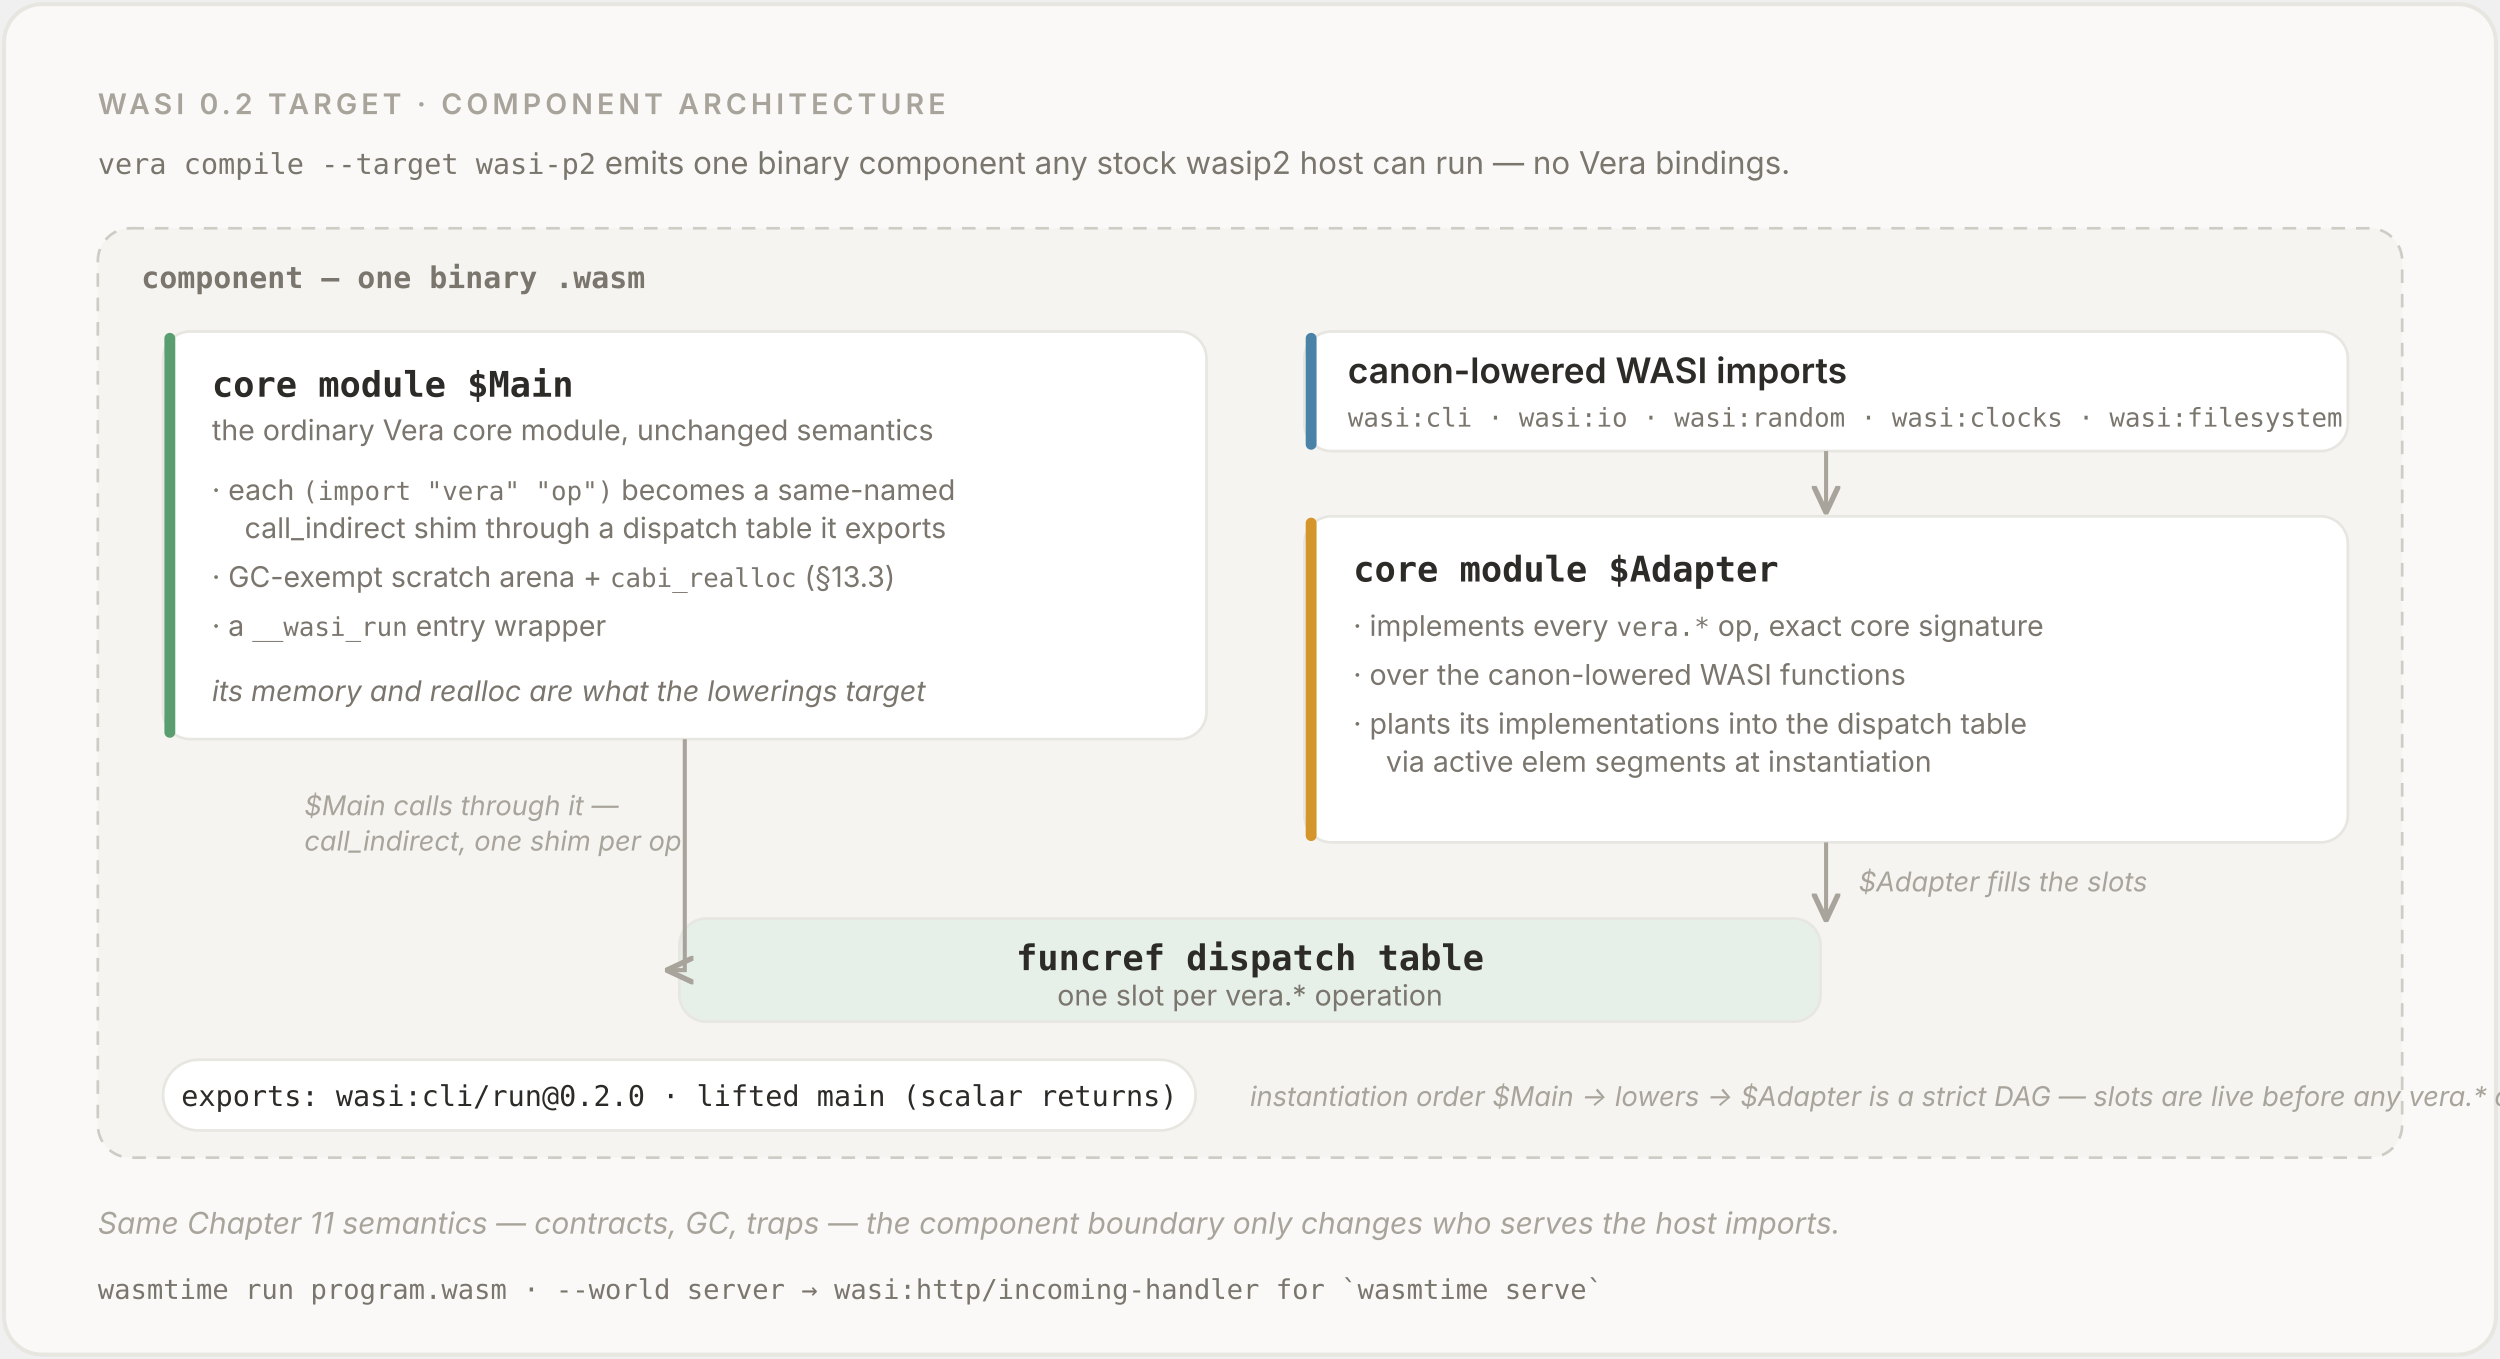
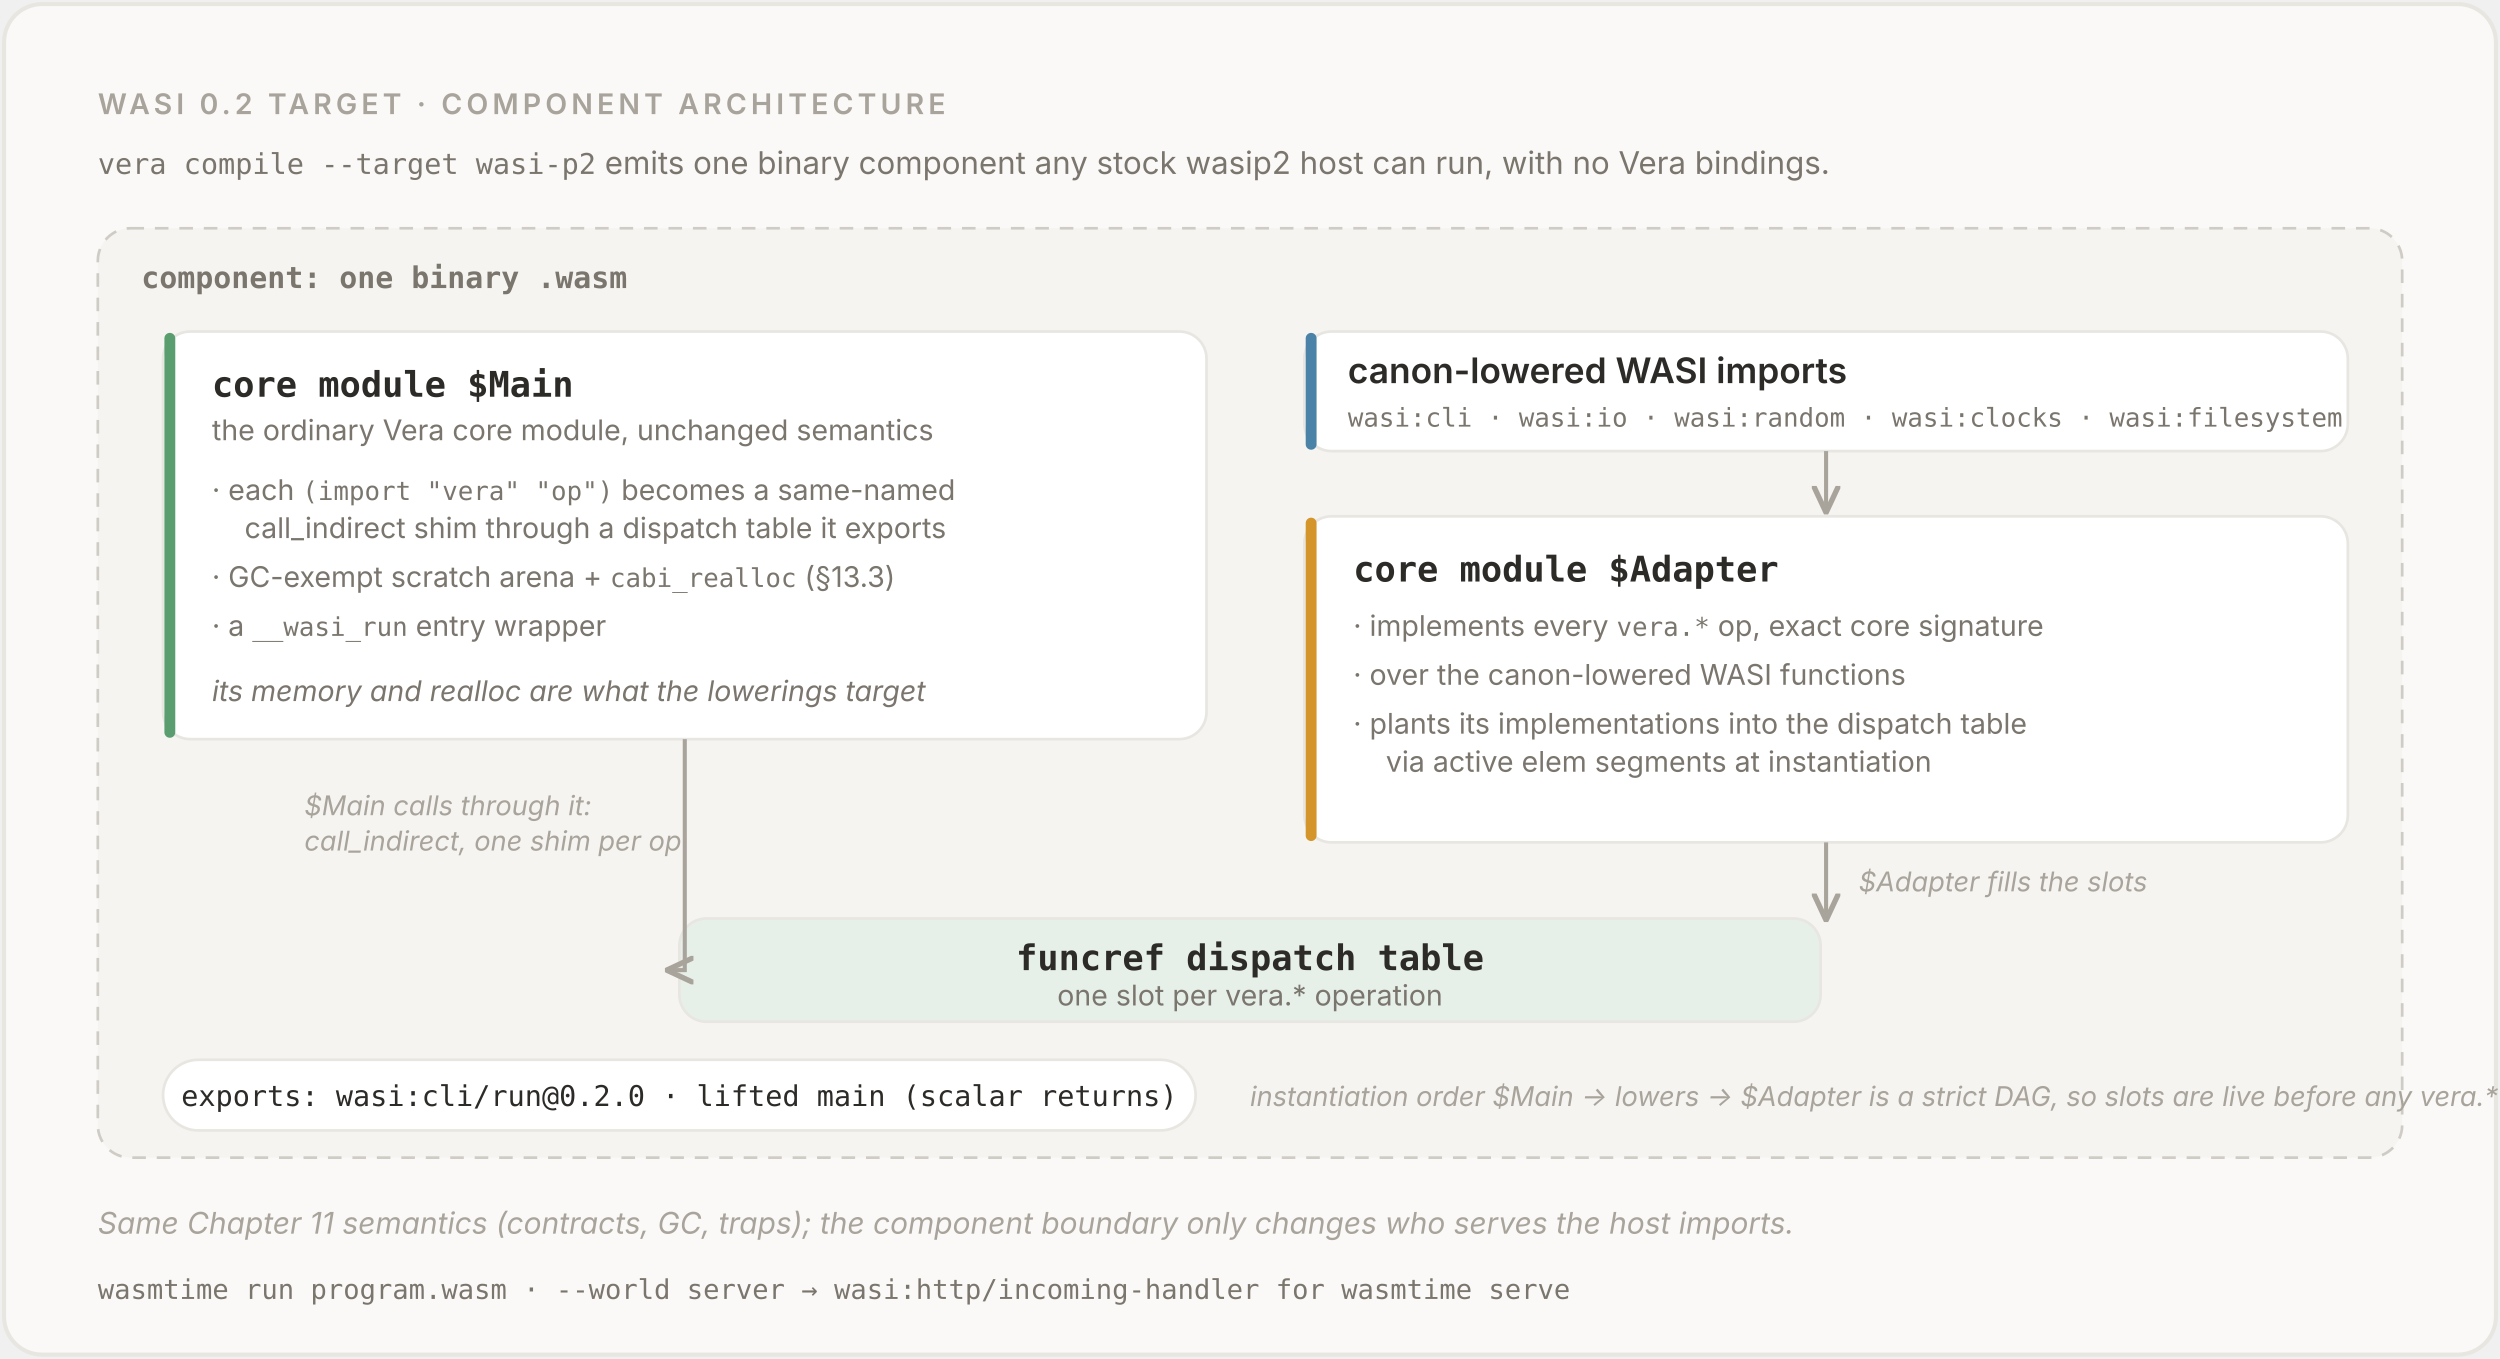
<svg xmlns="http://www.w3.org/2000/svg" width="920" height="500" viewBox="0 0 920 500" role="img" aria-labelledby="title">
  <defs>
    <marker id="arr" viewBox="0 0 8 8" refX="7" refY="4" markerWidth="7" markerHeight="7" orient="auto-start-reverse">
      <path d="M0,0.5 L7.5,4 L0,7.5" fill="none" stroke="#a9a49b" stroke-width="1.5" stroke-linecap="round" stroke-linejoin="round" />
    </marker>
    <style>
      .f  { font-family: -apple-system, BlinkMacSystemFont, 'Segoe UI', system-ui, sans-serif; }
      .m  { font-family: 'SF Mono', Menlo, Monaco, Consolas, monospace; }
      .micro { font-size: 10.5px; font-weight: 600; letter-spacing: 1.5px; fill: #a9a49b; }
      .sub { font-size: 11.5px; fill: #7a756d; }
      .card { fill: #ffffff; stroke: #e8e6e1; stroke-width: 1; }
      .t { font-size: 13px; font-weight: 600; fill: #2d2b28; }
      .d { font-size: 10.5px; fill: #7a756d; }
      .edge { fill: none; stroke: #a9a49b; stroke-width: 1.5; }
      .elbl { font-size: 10px; font-style: italic; fill: #a9a49b; }
      .footi { font-size: 11px; font-style: italic; fill: #a9a49b; }
    </style>
  </defs>
  <rect x="1.5" y="1.5" width="917" height="497" rx="14" fill="#faf9f7" stroke="#e8e6e1" stroke-width="1.5" />
  <text class="f micro" x="36" y="42">WASI 0.2 TARGET · COMPONENT ARCHITECTURE</text>
  <text class="f sub" x="36" y="64">
-     <tspan class="m" font-size="10.5px">vera compile --target wasi-p2</tspan> emits one binary component any stock wasip2 host can run — no Vera bindings.</text>
+     <tspan class="m" font-size="10.5px">vera compile --target wasi-p2</tspan> emits one binary component any stock wasip2 host can run, with no Vera bindings.</text>
  <rect x="36" y="84" width="848" height="342" rx="12" fill="#f5f4f1" stroke="#cfccc5" stroke-width="1" stroke-dasharray="5 4" />
-   <text class="m" x="52" y="106" font-size="11px" font-weight="600" fill="#7a756d">component — one binary .wasm</text>
+   <text class="m" x="52" y="106" font-size="11px" font-weight="600" fill="#7a756d">component: one binary .wasm</text>
  <g>
    <rect class="card" x="60" y="122" width="384" height="150" rx="10" />
    <rect x="60.5" y="122.5" width="4" height="149" rx="2" fill="#5a9e6f" />
    <text class="m t" x="78" y="146">core module $Main</text>
    <text class="f d" x="78" y="162">the ordinary Vera core module, unchanged semantics</text>
    <text class="f d" x="78" y="184">· each <tspan class="m" font-size="9.5px">(import "vera" "op")</tspan> becomes a same-named</text>
    <text class="f d" x="90" y="198">call_indirect shim through a dispatch table it exports</text>
    <text class="f d" x="78" y="216">· GC-exempt scratch arena + <tspan class="m" font-size="9.5px">cabi_realloc</tspan> (§13.3)</text>
    <text class="f d" x="78" y="234">· a <tspan class="m" font-size="9.5px">__wasi_run</tspan> entry wrapper</text>
    <text class="f d" x="78" y="258" font-style="italic" fill="#a9a49b">its memory and realloc are what the lowerings target</text>
  </g>
  <g>
    <rect class="card" x="480" y="122" width="384" height="44" rx="10" />
    <rect x="480.5" y="122.5" width="4" height="43" rx="2" fill="#4a82a8" />
    <text class="f t" x="496" y="141" font-size="12px">canon-lowered WASI imports</text>
    <text class="f d" x="496" y="157">
      <tspan class="m" font-size="9.5px">wasi:cli · wasi:io · wasi:random · wasi:clocks · wasi:filesystem</tspan>
    </text>
  </g>
  <line class="edge" x1="672" y1="166" x2="672" y2="188" marker-end="url(#arr)" />
  <g>
    <rect class="card" x="480" y="190" width="384" height="120" rx="10" />
    <rect x="480.5" y="190.5" width="4" height="119" rx="2" fill="#d4952a" />
    <text class="m t" x="498" y="214">core module $Adapter</text>
    <text class="f d" x="498" y="234">· implements every <tspan class="m" font-size="9.5px">vera.*</tspan> op, exact core signature</text>
    <text class="f d" x="498" y="252">· over the canon-lowered WASI functions</text>
    <text class="f d" x="498" y="270">· plants its implementations into the dispatch table</text>
    <text class="f d" x="510" y="284">via active elem segments at instantiation</text>
  </g>
  <g>
    <rect x="250" y="338" width="420" height="38" rx="10" fill="#e6f0e9" stroke="#e8e6e1" />
    <text class="m t" x="460" y="357" text-anchor="middle" font-size="12px">funcref dispatch table</text>
    <text class="f d" x="460" y="370" text-anchor="middle" font-size="9.5px">one slot per vera.* operation</text>
  </g>
  <polyline class="edge" points="252,272 252,357 246,357" marker-end="url(#arr)" />
-   <text class="f elbl" x="112" y="300">$Main calls through it —</text>
+   <text class="f elbl" x="112" y="300">$Main calls through it:</text>
  <text class="f elbl" x="112" y="313">call_indirect, one shim per op</text>
  <polyline class="edge" points="672,310 672,338" marker-end="url(#arr)" />
  <text class="f elbl" x="684" y="328">$Adapter fills the slots</text>
  <g>
    <rect class="card" x="60" y="390" width="380" height="26" rx="13" />
    <text class="m" x="250" y="407" text-anchor="middle" font-size="10.5px" fill="#2d2b28">exports: wasi:cli/run@0.2.0 · lifted main (scalar returns)</text>
  </g>
-   <text class="f elbl" x="460" y="407">instantiation order $Main → lowers → $Adapter is a strict DAG — slots are live before any vera.* call</text>
-   <text class="f footi" x="36" y="454">Same Chapter 11 semantics — contracts, GC, traps — the component boundary only changes who serves the host imports.</text>
-   <text class="m" x="36" y="478" font-size="10px" fill="#7a756d">wasmtime run program.wasm   ·   --world server → wasi:http/incoming-handler for `wasmtime serve`</text>
+   <text class="f elbl" x="460" y="407">instantiation order $Main → lowers → $Adapter is a strict DAG, so slots are live before any vera.* call</text>
+   <text class="f footi" x="36" y="454">Same Chapter 11 semantics (contracts, GC, traps); the component boundary only changes who serves the host imports.</text>
+   <text class="m" x="36" y="478" font-size="10px" fill="#7a756d">wasmtime run program.wasm   ·   --world server → wasi:http/incoming-handler for wasmtime serve</text>
</svg>
